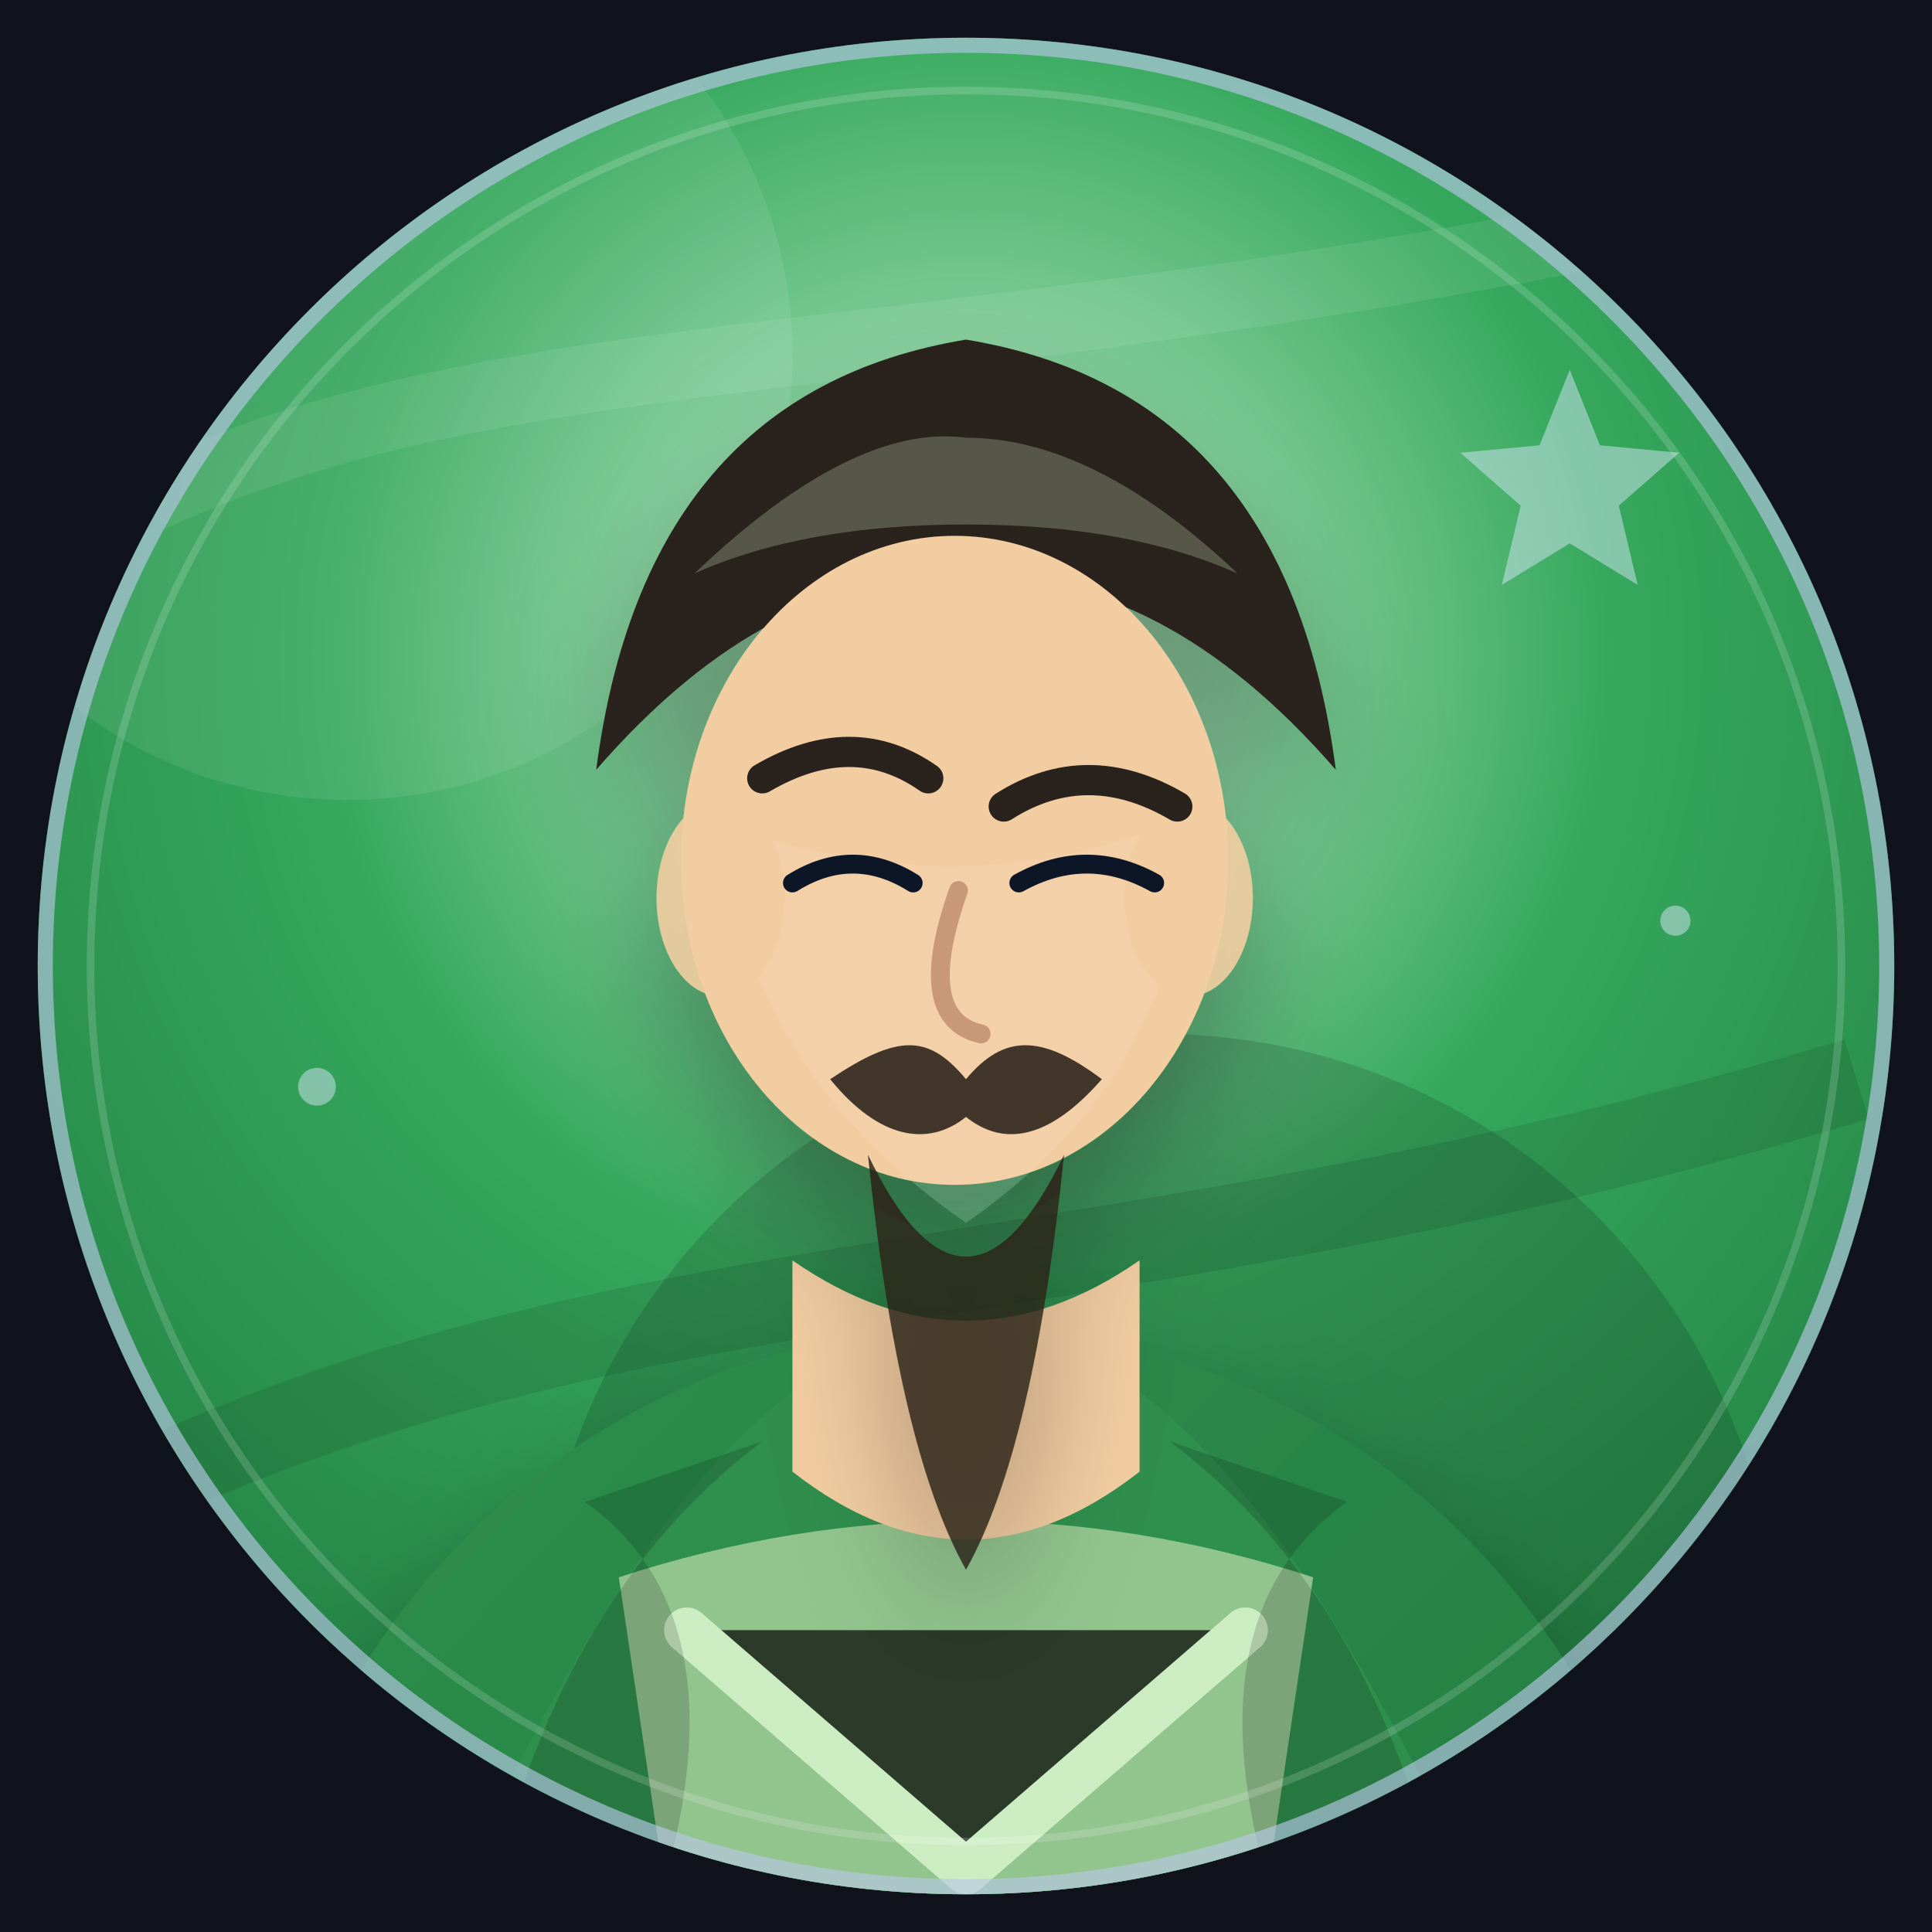
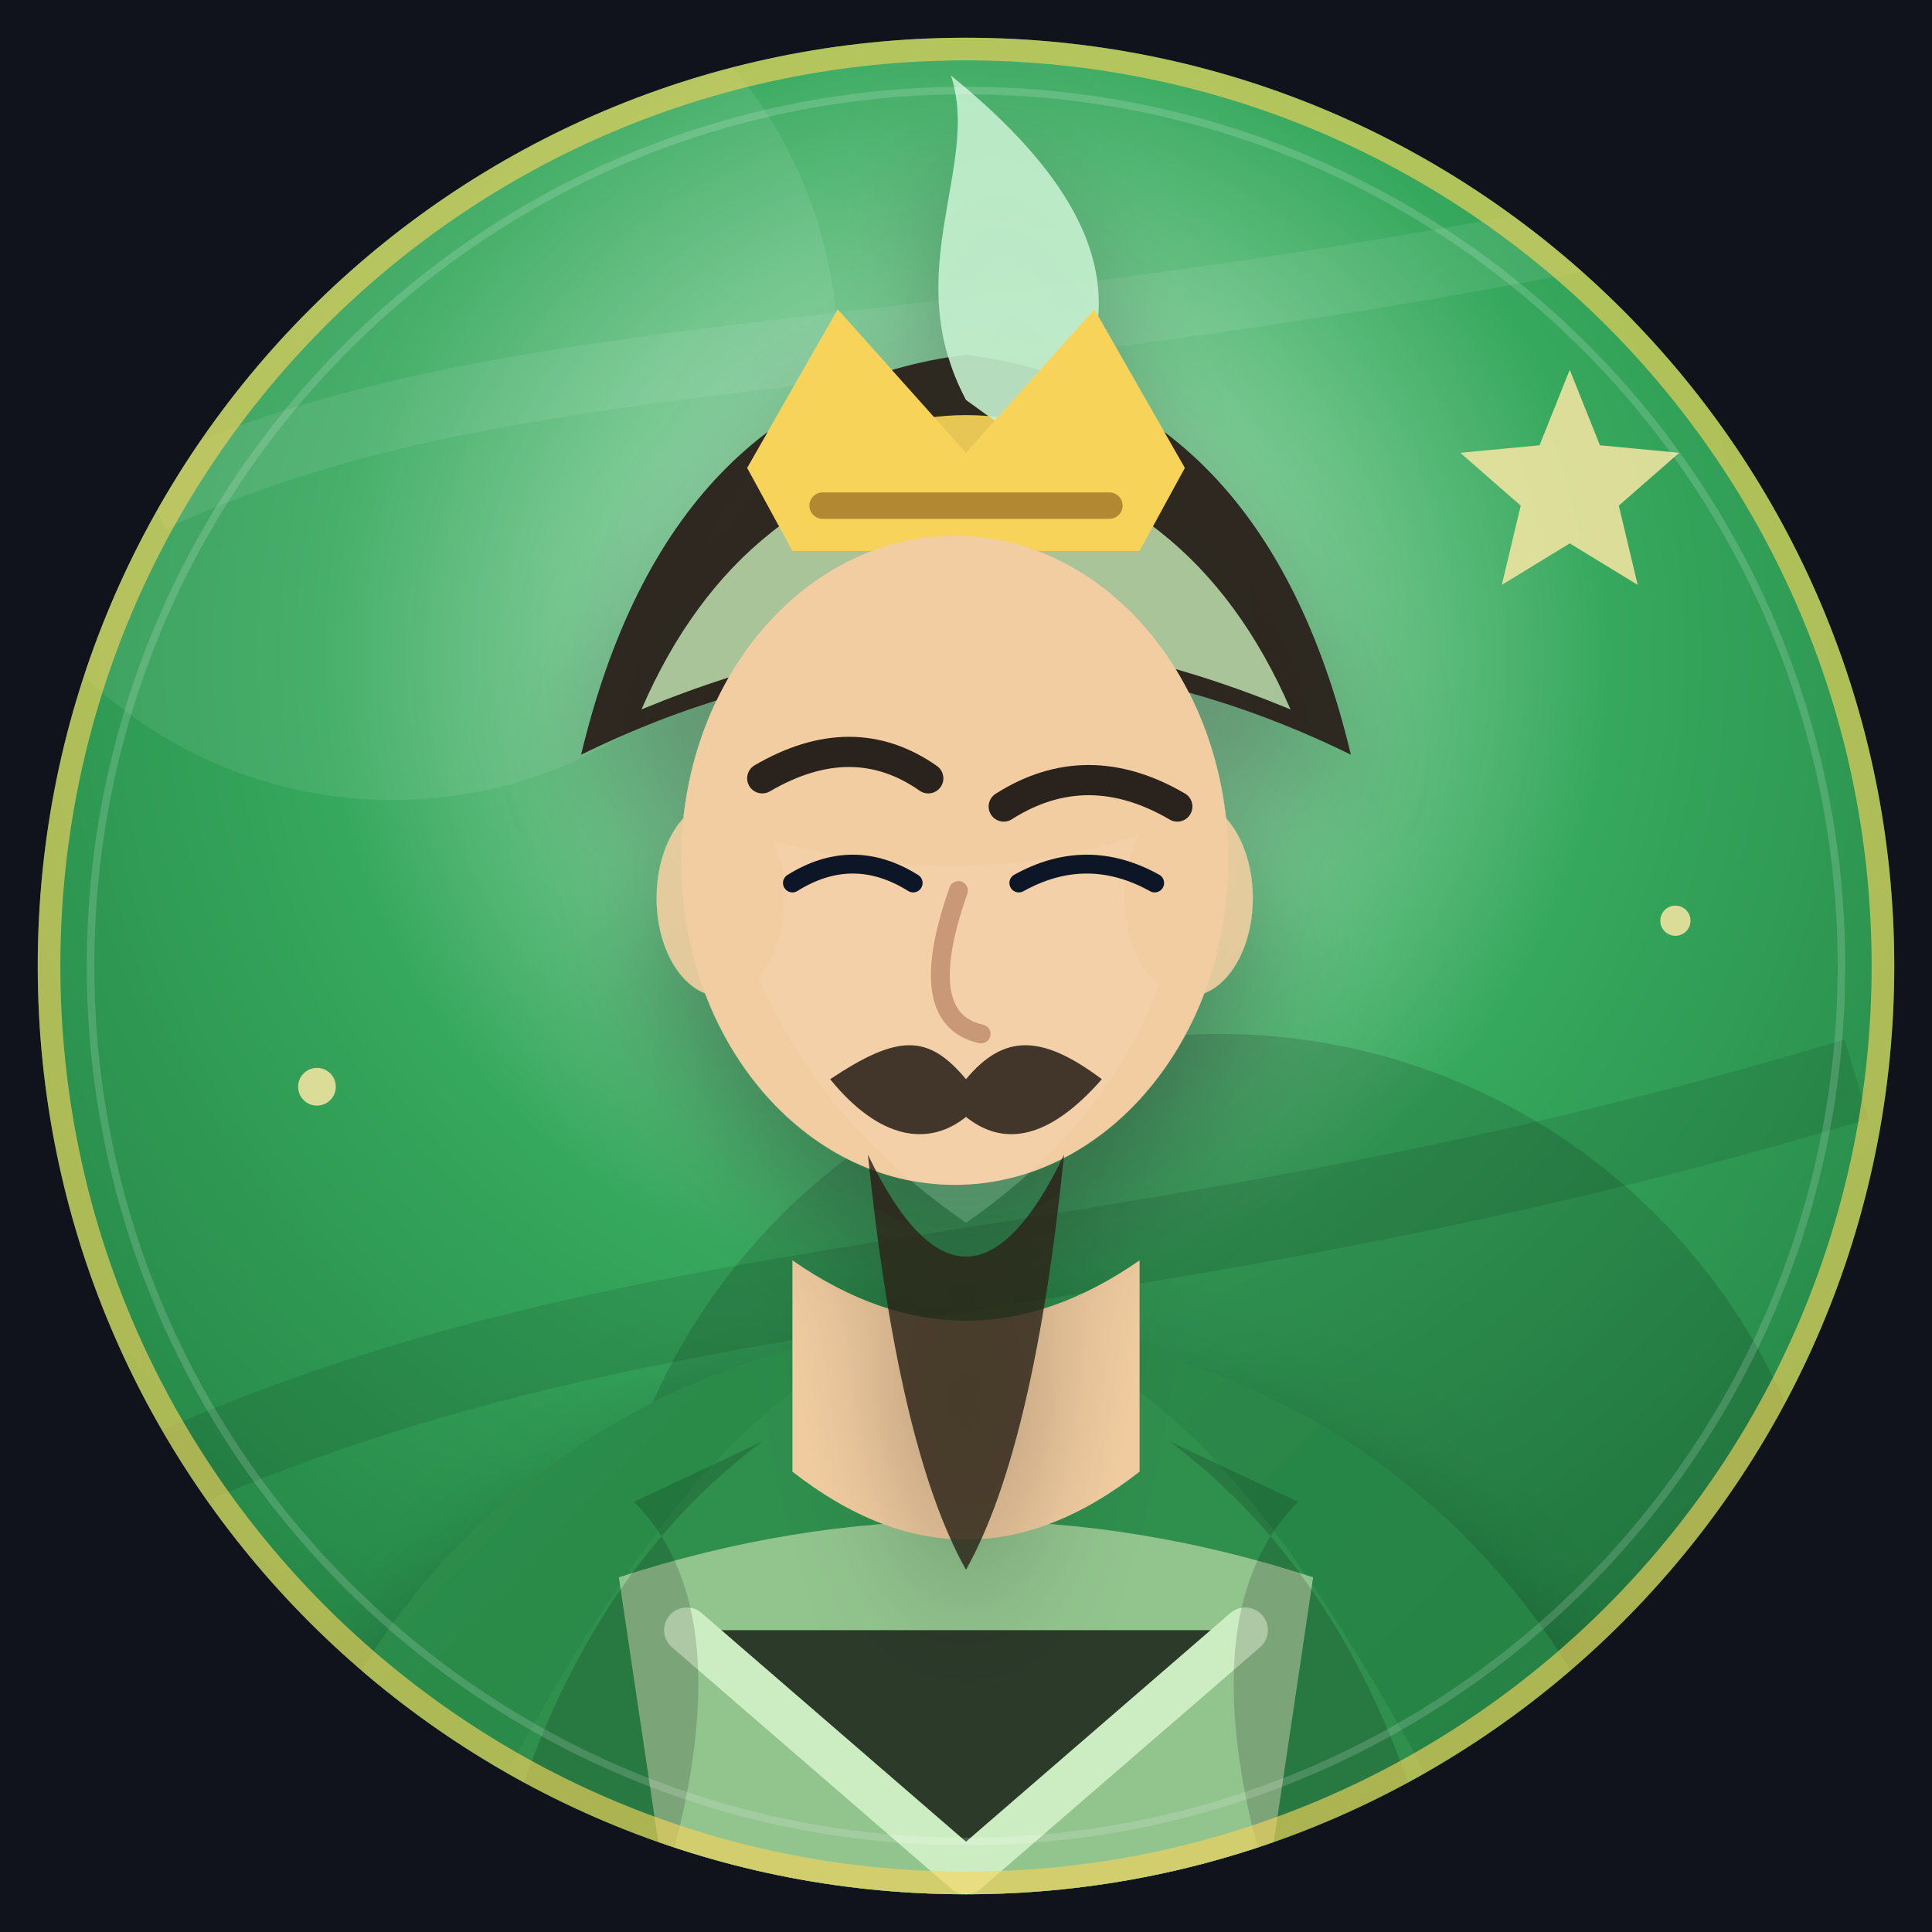
<svg xmlns="http://www.w3.org/2000/svg" viewBox="0 0 512 512" role="img" aria-label="董允 portrait">
  <defs>
    <radialGradient id="bg" cx="50%" cy="34%" r="72%">
      <stop offset="0%" stop-color="#c4f0ce" />
      <stop offset="46%" stop-color="#36a85d" />
      <stop offset="100%" stop-color="#1f7a3f" />
    </radialGradient>
    <linearGradient id="robe" x1="0%" y1="0%" x2="100%" y2="100%">
      <stop offset="0%" stop-color="#2f8f4d" />
      <stop offset="100%" stop-color="#1f7a3f" />
    </linearGradient>
    <filter id="softShadow" x="-20%" y="-20%" width="140%" height="150%">
      <feDropShadow dx="0" dy="16" stdDeviation="16" flood-color="#000" flood-opacity="0.32" />
    </filter>
    <clipPath id="round">
      <circle cx="256" cy="256" r="246" />
    </clipPath>
  </defs>
  <rect width="512" height="512" fill="#10131b" />
  <g clip-path="url(#round)">
    <rect width="512" height="512" fill="url(#bg)" />
-     <circle cx="92" cy="94" r="118" fill="#fff" opacity="0.08" />
-     <circle cx="307" cy="438" r="164" fill="#000" opacity="0.14" />
+     <circle cx="104" cy="94" r="118" fill="#fff" opacity="0.08" />
+     <circle cx="323" cy="438" r="164" fill="#000" opacity="0.14" />
    <path d="M40 132 C140 86 244 102 472 52" stroke="#fff" stroke-width="18" opacity="0.08" fill="none" />
    <path d="M28 398 C168 330 286 348 492 286" stroke="#000" stroke-width="22" opacity="0.1" fill="none" />
-     <g opacity="0.48">
-       <path d="M416 98 l8 20 21 2 -16 14 5 21 -18 -11 -18 11 5 -21 -16 -14 21 -2Z" fill="#dce7ff" />
-       <circle cx="84" cy="288" r="5" fill="#dce7ff" />
-       <circle cx="444" cy="244" r="4" fill="#dce7ff" />
+     <g opacity="0.82">
+       <path d="M416 98 l8 20 21 2 -16 14 5 21 -18 -11 -18 11 5 -21 -16 -14 21 -2Z" fill="#ffe9a6" />
+       <circle cx="84" cy="288" r="5" fill="#ffe9a6" />
+       <circle cx="444" cy="244" r="4" fill="#ffe9a6" />
    </g>
    <ellipse cx="256" cy="548" rx="190" ry="196" fill="url(#robe)" filter="url(#softShadow)" />
-     <path d="M114 514 C164 410 198 360 256 348 C314 360 348 410 398 514Z" fill="#2f8f4d" />
+     <path d="M111 514 C164 410 198 360 256 348 C314 360 348 410 401 514Z" fill="#2f8f4d" />
    <path d="M164 418 Q256 388 348 418 L334 512 H178Z" fill="#b8d8a8" opacity="0.72" />
    <path d="M182 432 L256 496 L330 432" stroke="#e4ffd9" stroke-width="12" stroke-linecap="round" stroke-linejoin="round" opacity="0.7" />
-     <path d="M155 398 Q200 430 172 512 H128 Q146 424 202 382Z" fill="#000" opacity="0.16" />
-     <path d="M357 398 Q312 430 340 512 H384 Q366 424 310 382Z" fill="#000" opacity="0.16" />
+     <path d="M168 398 Q200 430 172 512 H128 Q146 424 202 382Z" fill="#000" opacity="0.16" />
+     <path d="M344 398 Q312 430 340 512 H384 Q366 424 310 382Z" fill="#000" opacity="0.16" />
    <path d="M210 334 Q256 366 302 334 V390 Q256 426 210 390Z" fill="#f2cda1" />
    <g filter="url(#softShadow)">
-       <path d="M158 204 Q171 104 256 90 Q341 104 354 204 Q308 151 256 153 Q204 151 158 204Z" fill="#2a211b" />
-       <path d="M184 152 Q226 112 256 116 Q290 116 328 152 Q299 139 256 139 Q213 139 184 152Z" fill="#e4ffd9" opacity="0.24" />
+       <path d="M154 200 Q177 104 256 94 Q335 104 358 200 Q307 175 256 176 Q205 175 154 200Z" fill="#2a211b" opacity="0.96" />
+       <path d="M170 188 Q196 128 256 120 Q316 128 342 188 Q296 169 256 169 Q216 169 170 188Z" fill="#b8d8a8" opacity="0.88" />
+       <path d="M212 124 Q256 96 300 124 Q286 146 256 150 Q226 146 212 124Z" fill="#f7d35a" opacity="0.92" />
+       <path d="M256 106 C238 72 260 44 252 20 C295 55 303 86 274 119Z" fill="#c4f0ce" opacity="0.9" />
+       <path d="M198 124 L222 82 L256 120 L290 82 L314 124 L302 146 L210 146Z" fill="#f7d35a" />
+       <path d="M218 134 H294" stroke="#7a4b12" stroke-width="7" stroke-linecap="round" opacity="0.55" />
      <ellipse cx="253" cy="228" rx="72.5" ry="86" fill="#f2cda1" />
      <path d="M190.5 218 Q256 242 315.5 216 Q314 284 256 324 Q198 284 190.5 218Z" fill="#fff" opacity="0.06" />
      <ellipse cx="191" cy="238" rx="17" ry="26" fill="#f2cda1" opacity="0.88" />
      <ellipse cx="315" cy="238" rx="17" ry="26" fill="#f2cda1" opacity="0.88" />
      <path d="M202 206.262 Q226 192.262 246 206.262" stroke="#2a211b" stroke-width="8" stroke-linecap="round" fill="none" />
      <path d="M266 213.738 Q288 199.738 312 213.738" stroke="#2a211b" stroke-width="8" stroke-linecap="round" fill="none" />
      <path d="M210 234 Q226 224 242 234" stroke="#111827" stroke-width="5" stroke-linecap="round" fill="none" />
      <path d="M270 234 Q288 224 306 234" stroke="#111827" stroke-width="5" stroke-linecap="round" fill="none" />
      <path d="M254 236 Q242 270 260 274" stroke="#a56b50" stroke-width="5" stroke-linecap="round" fill="none" opacity="0.55" />
      <path d="M220 286 C238 274 246 274 256 286 C266 274 276 274 292 286 C278 302 266 304 256 296 C246 304 233 302 220 286Z" fill="#2a211b" opacity="0.88" />
      <path d="M230 306 Q256 360 282 306 Q274 384 256 416 Q238 384 230 306Z" fill="#2a211b" opacity="0.82" />
    </g>
-     <circle cx="256" cy="256" r="246" fill="none" stroke="#b9c7e7" stroke-width="8" opacity="0.64" />
+     <circle cx="256" cy="256" r="246" fill="none" stroke="#f7d35a" stroke-width="12" opacity="0.64" />
    <circle cx="256" cy="256" r="232" fill="none" stroke="#fff" stroke-width="2" opacity="0.16" />
  </g>
</svg>
